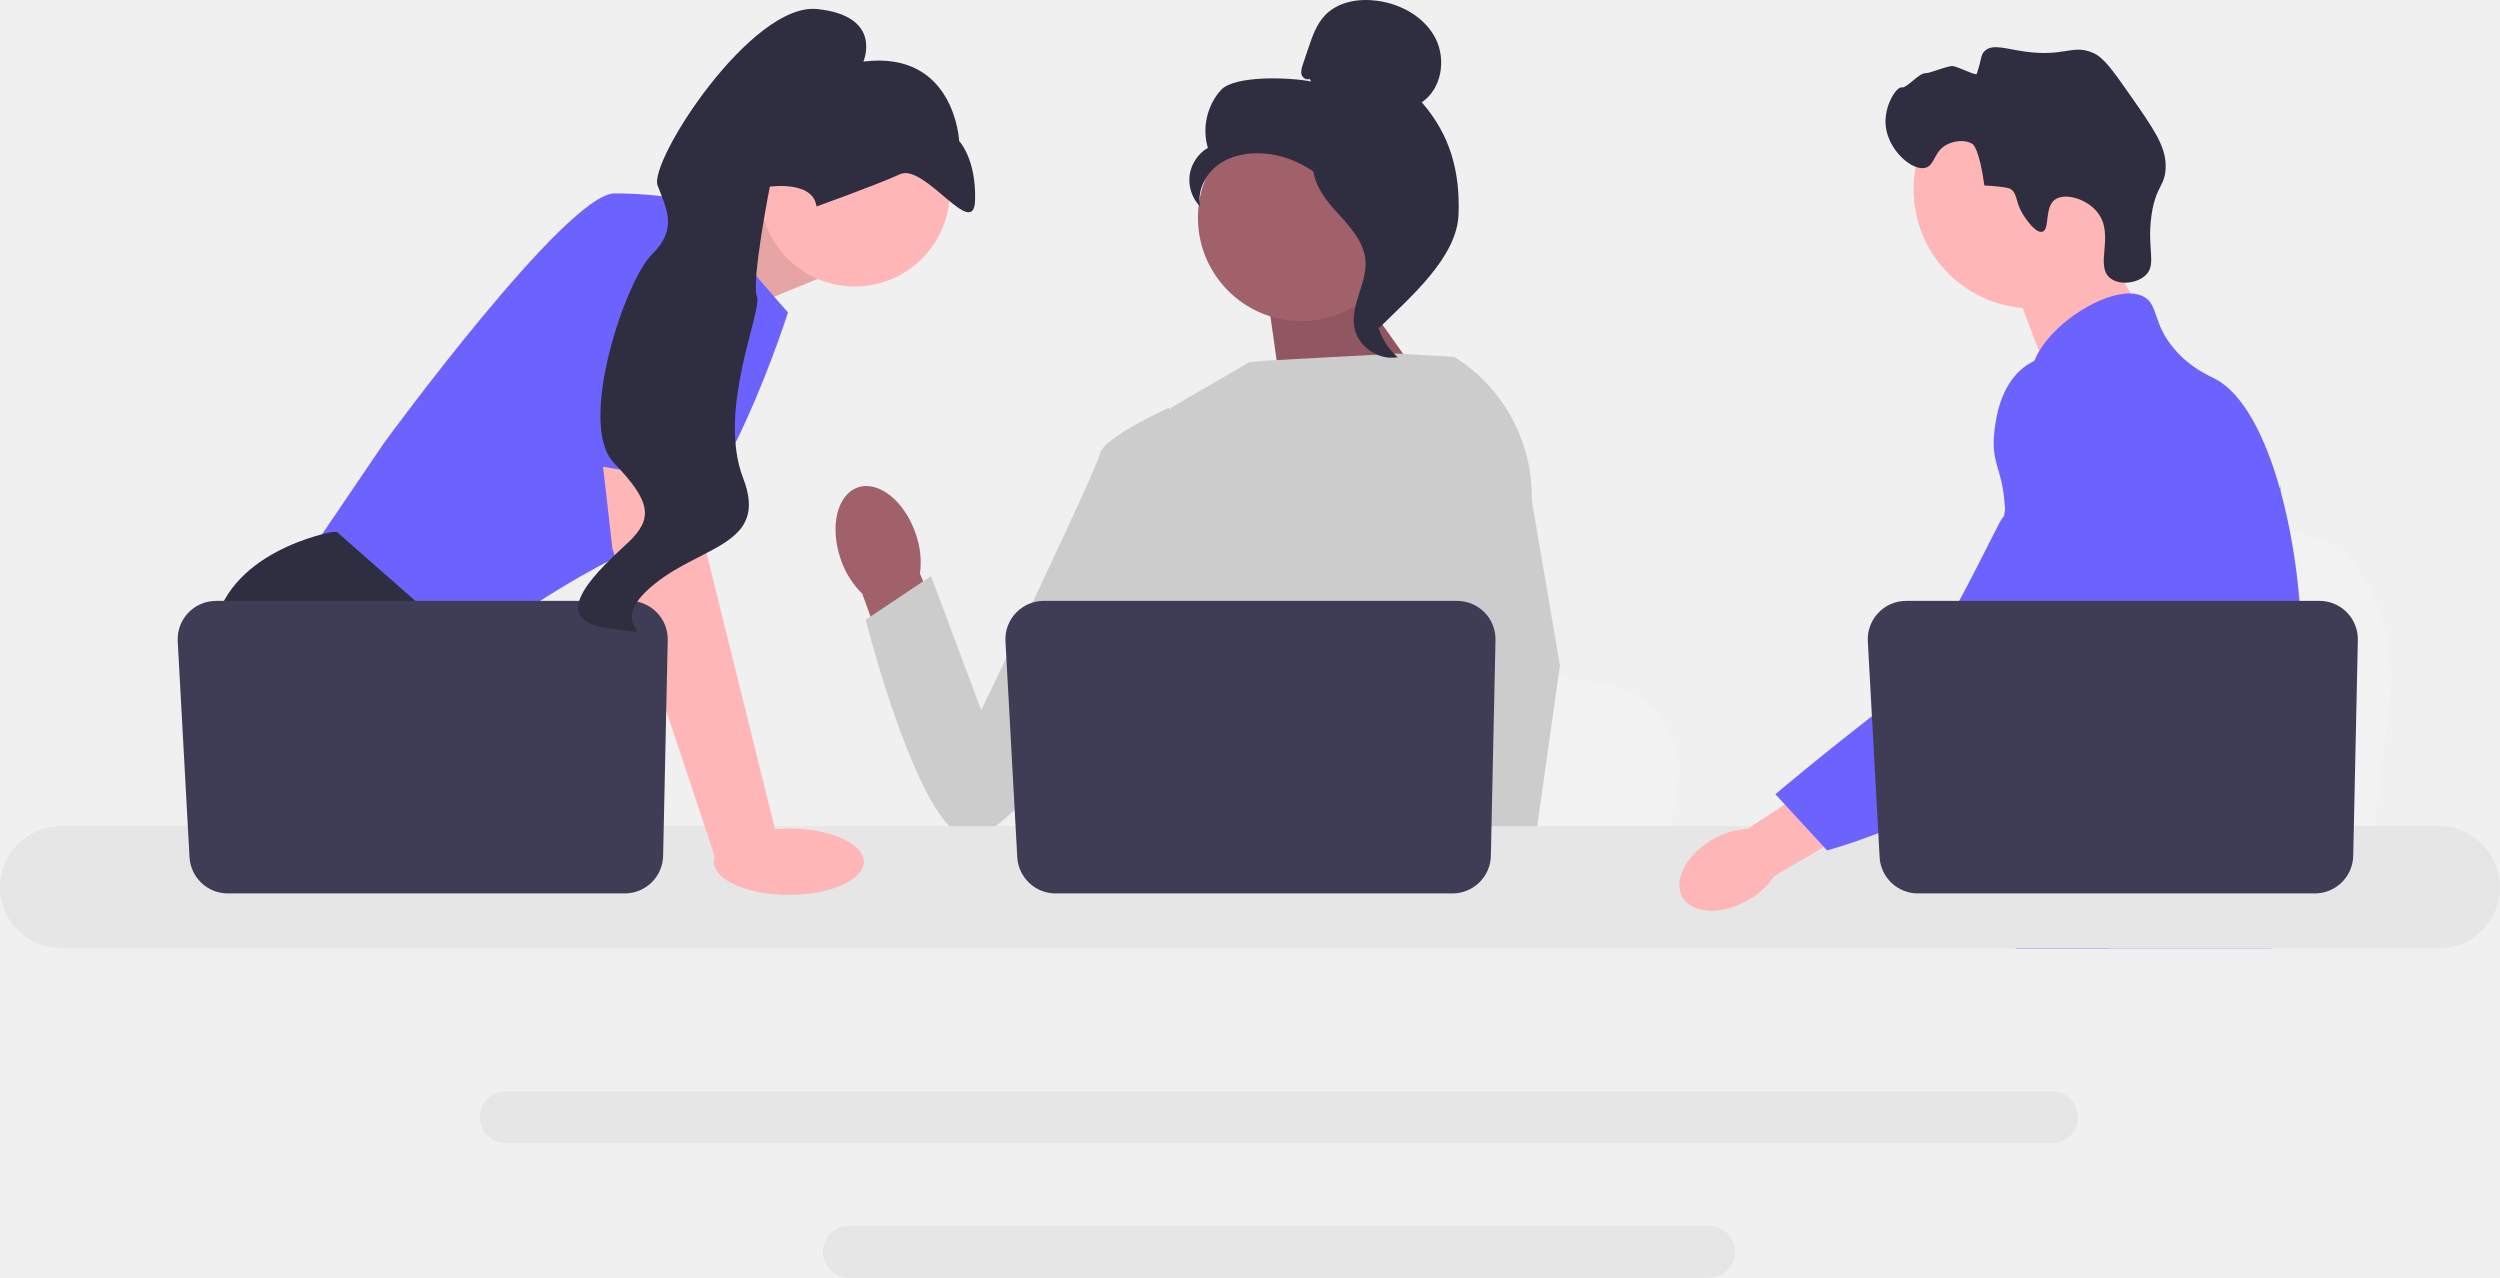
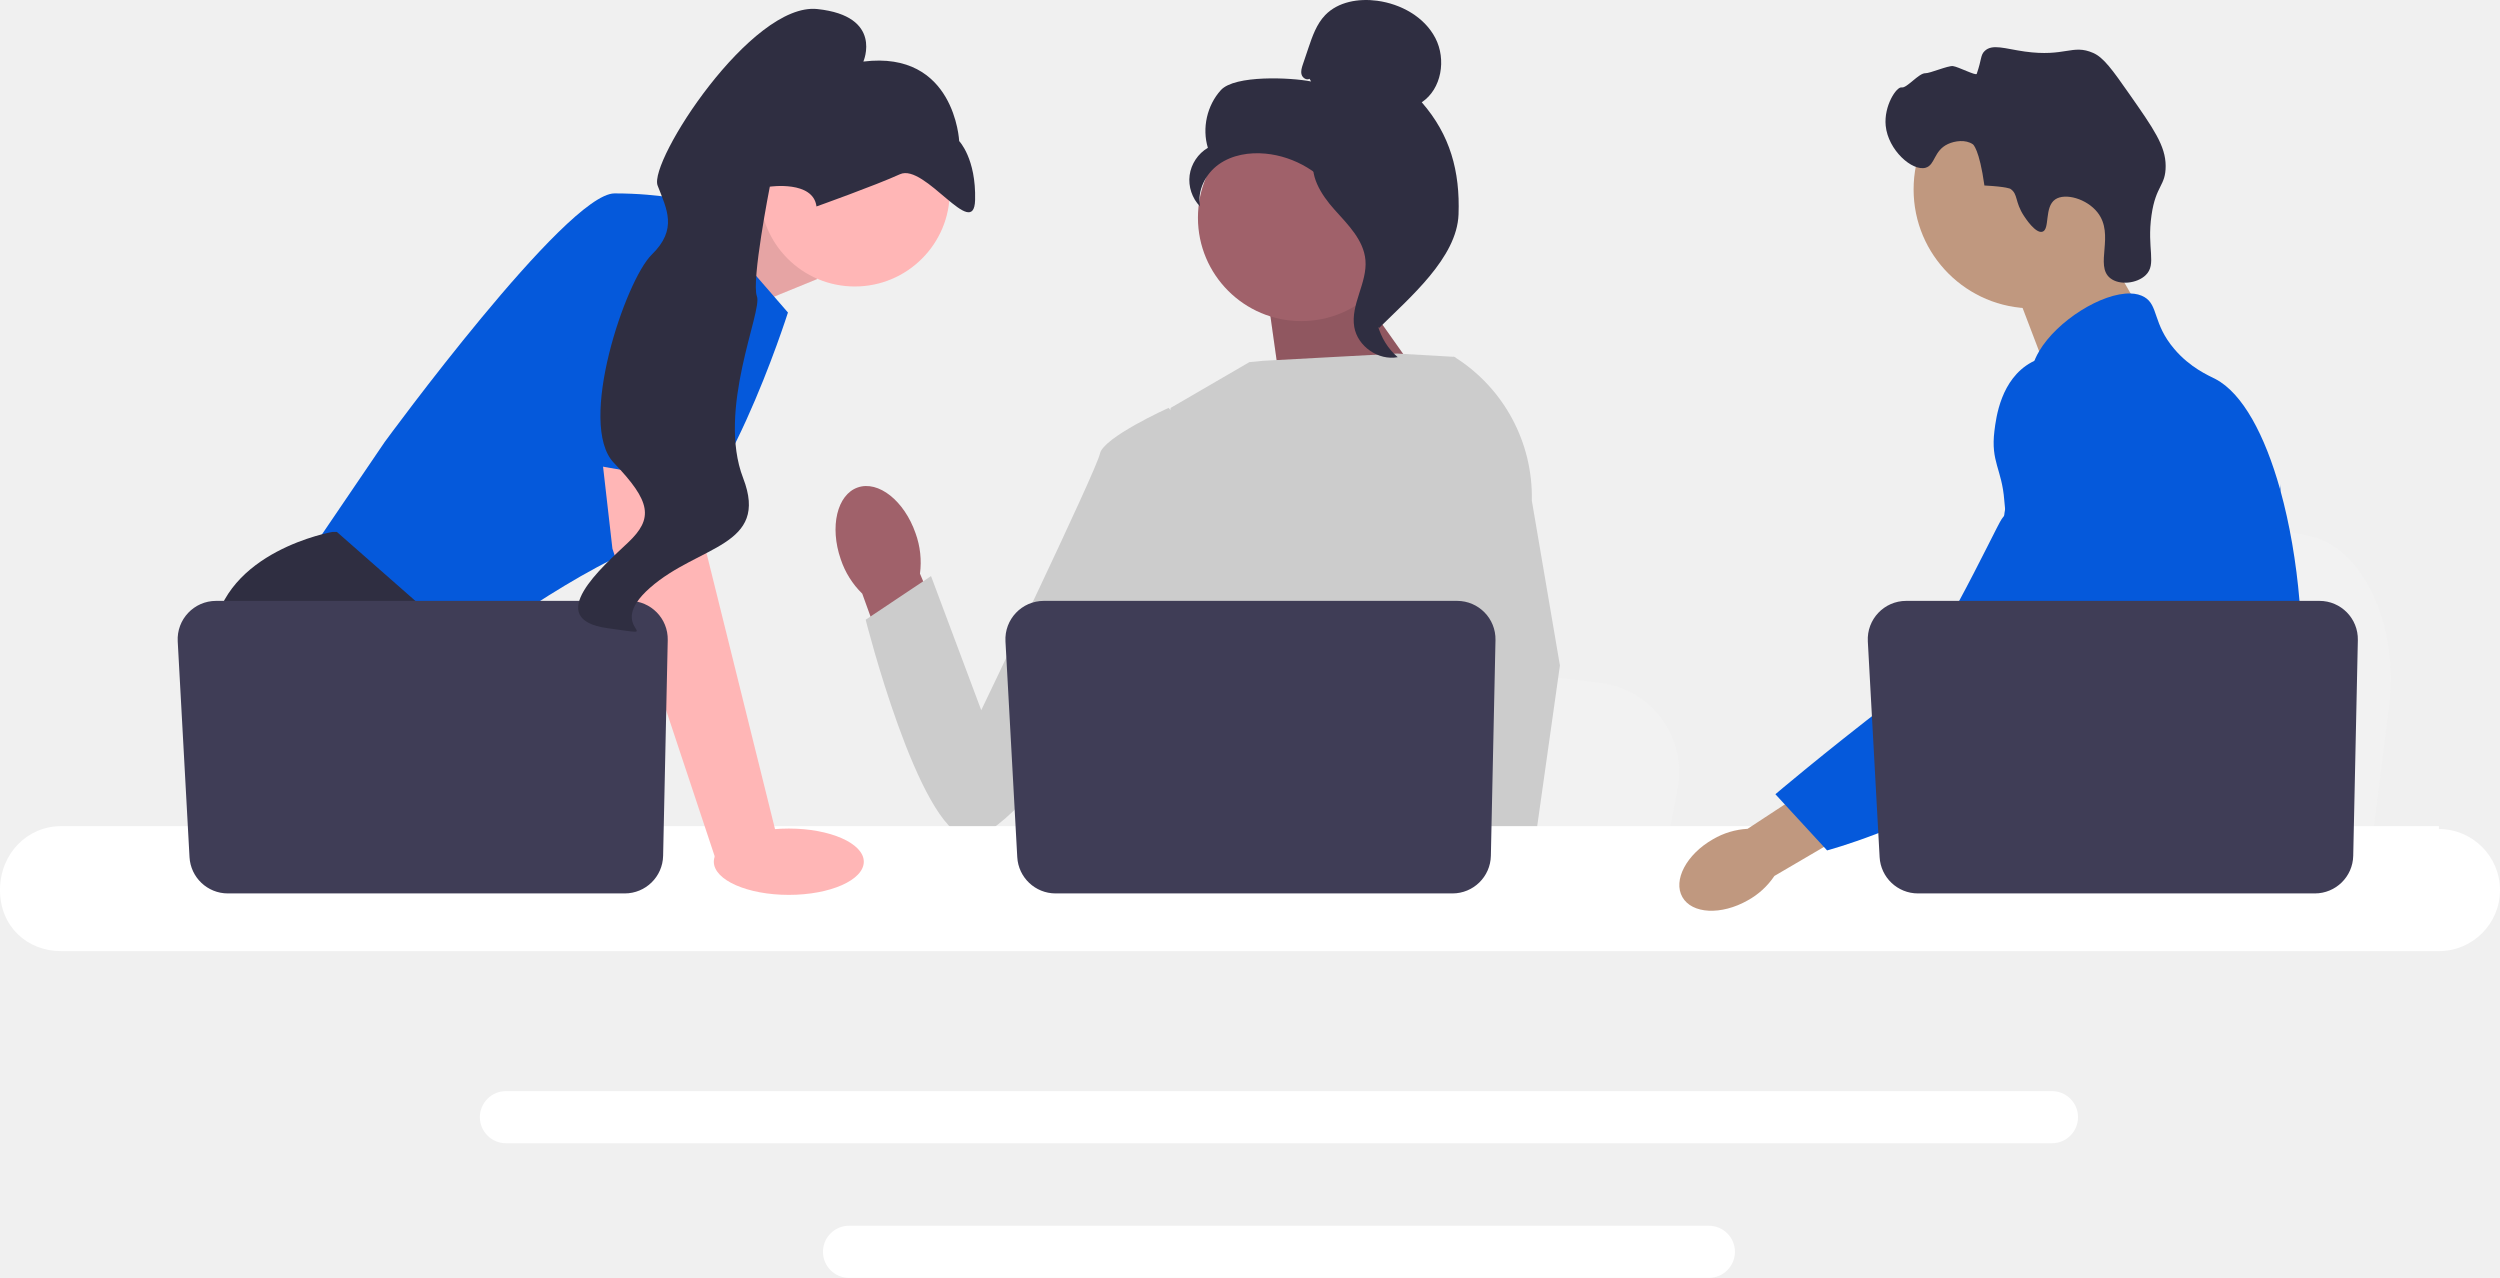
<svg xmlns="http://www.w3.org/2000/svg" width="866.81" height="443.068" viewBox="0 0 866.81 443.068">
-   <path d="M828.335,244.952l-2.715,21.622-6.739,53.704h-135.383c1.057-12.037,2.502-29.362,4.046-48.065,.152-1.868,.312-3.748,.464-5.639,3.872-47.014,8.108-100.216,8.108-100.216l17.799,3.316,34.532,6.421,14.071,2.615,37.681,7.017c18.787,3.491,31.71,30.693,28.135,59.226Z" fill="#f2f2f2" />
-   <polygon points="725.93 79.358 742.579 108.492 710.58 131.169 696.93 95.358 725.93 79.358" fill="#ffb6b6" />
-   <circle cx="704.735" cy="65.675" r="41.244" fill="#ffb6b6" />
-   <path d="M701.774,74.896c-3.275-4.984-1.99-7.591-4.731-9.423-0-0-1.103-.737-8.999-1.157h0c-1.768-12.724-3.975-14.267-3.975-14.267-2.543-1.778-6.318-1.201-8.666-.113-4.966,2.3-4.391,7.269-7.735,8.22-4.619,1.314-13.024-6.092-13.852-14.569-.675-6.915,3.78-13.631,5.547-13.276,1.752,.352,5.947-5.003,8.212-4.92,1.547,.056,7.867-2.691,9.567-2.476,1.857,.235,7.978,3.429,8.234,2.699,1.773-5.072,1.252-6.479,2.756-7.93,2.665-2.571,7.026-.781,13.866,.181,14.074,1.978,16.531-2.663,23.743,.483,3.644,1.589,6.692,5.874,12.641,14.38,8.319,11.895,12.479,17.842,12.506,24.779,.027,7.074-3.398,6.625-4.903,17.098-1.675,11.658,1.884,16.989-2.004,20.777-3.005,2.927-9.113,3.622-12.322,1.053-5.494-4.399,1.696-15.012-4.384-22.767-3.732-4.76-11.238-6.878-14.676-4.525-3.888,2.66-1.746,10.469-4.48,11.21-2.341,.634-5.772-4.588-6.343-5.457Z" fill="#2f2e41" />
-   <path d="M797.85,237.338c-1.15,19.67-5.72,25.88-7.32,49.11-.35,5.1-.56,11.02-.56,18.08,0,1.8,.01,3.54,.01,5.24,0,3.62-.069,7.04-.49,10.51-.319,2.77-.869,5.56-1.779,8.5h-88.83c-.01-.02-.01-.04-.021-.06-.52-2.26-.85-4.42-1.1-6.49-.08-.66-.15-1.31-.21-1.95-.08-.75-.15-1.49-.22-2.22-.271-2.91-.54-5.66-1.181-8.29-.859-3.63-2.42-7.05-5.62-10.35-1.31-1.35-2.619-2.4-3.899-3.32-.25-.17-.49-.34-.74-.51-3.54-2.43-6.89-4.18-9.79-9.14-.05-.07-.09-.15-.13-.22-.5-.87-1.8-3.15-2.74-6.19-.99-3.16-1.59-7.13-.51-11.19,2.57-9.62,12.09-10.58,19.87-20.3,.84-1.05,1.67-2.21,2.46-3.5,3.52-5.72,4.47-10.76,5.59-16.75,.18-.97,.34-1.93,.47-2.86,.101-.7,.19-1.39,.261-2.07,.619-5.71,.319-10.63-.41-15.03-2.38-14.41-9.4-23.33-4.44-36.26,1.561-4.06,3.771-7.11,6-9.72,4.72-5.53,9.57-9.12,8.73-16.26-.851-7.2-6.311-8.19-6.92-14.48-.311-3.18,.729-6.53,2.68-9.82v-.01c6.24-10.59,21.82-20.34,31.72-20.03,1.83,.05,3.45,.46,4.8,1.25,4.891,2.88,2.851,9.17,10.341,17.99,5.569,6.55,11.869,9.17,14.26,10.41,9.47,4.94,17.17,19.51,22.399,38.14,.04,.14,.08,.28,.12,.43,3.23,11.67,5.511,24.92,6.641,38.36,.479,5.69,.76,11.41,.819,17.07,.051,4.52-.05,8.44-.26,11.93Z" fill="#6c63ff" />
-   <g>
-     <polygon points="731.331 304.728 729.52 309.768 728.38 312.927 725.74 320.278 722.68 328.778 703.01 328.778 706.31 320.278 707.84 316.318 710.38 309.768 714.64 298.768 731.331 304.728" fill="#ffb6b6" />
-     <path d="M790.84,167.827c-.05,.65-.12,1.37-.19,2.15-.779,7.94-2.62,22.15-5.31,38.36-1.42,8.55-3.08,17.66-4.95,26.71-4.02,19.53-9.02,38.76-14.67,51.4-1.01,2.28-2.05,4.34-3.11,6.16-.81,1.39-1.66,2.76-2.55,4.11-2.88,4.43-6.11,8.63-9.46,12.55-.13,.17-.28,.33-.43,.5-.54,.64-1.101,1.27-1.66,1.9-2.74,3.09-5.54,5.97-8.25,8.61-3.3,3.22-6.48,6.07-9.33,8.5h-31.94l-.13-.06-4.6-2.04s1.31-1.54,3.5-4.45c.45-.59,.93-1.24,1.45-1.95,.64-.87,1.33-1.83,2.069-2.87,1.54-2.18,3.29-4.74,5.17-7.64,3.641-5.61,7.79-12.51,11.98-20.5,.48-.93,.97-1.87,1.46-2.82,.01-.03,.03-.06,.04-.09,.83-1.62,1.65-3.29,2.47-4.99,6.95-14.46,8.94-26.46,9.511-30.35,.8-5.5,1.909-13.19,1.609-21.65-.2-5.58-1.01-11.48-2.939-17.34v-.01c-.4-1.23-.851-2.46-1.36-3.68-.91-2.19-1.99-4.35-3.271-6.48-5.649-9.38-10.239-9.77-13.89-19.99-1.08-3.03-3.53-9.87-2.78-17.09v-.01c.091-.89,.24-1.79,.44-2.69v-.01c.05-.25,.12-.51,.19-.76,.569-2.21,1.51-4.4,2.939-6.48,2.79-4.04,6.6-6.44,10.01-7.87l.011-.01c3.939-1.64,7.34-1.99,8-2.05,14.609-1.3,25.939,10.98,32.13,17.69,2.39,2.59,4.58,4.76,6.58,6.53,15.569,13.9,19.84,5.02,20.949,.43,.17-.71,.261-1.32,.311-1.72Z" fill="#6c63ff" />
-     <path d="M790.89,167.308c0,.05-.01,.22-.05,.5,.02-.15,.03-.3,.04-.44,0-.03,0-.05,.01-.06Z" fill="#6c63ff" />
-   </g>
-   <path d="M711.47,378.318H175.42c-4.98,0-9.04,4.05-9.04,9.03,0,4.99,4.06,9.04,9.04,9.04H711.47c4.979,0,9.03-4.05,9.03-9.04,0-4.98-4.051-9.03-9.03-9.03Z" fill="#e6e6e6" />
-   <path d="M592.51,424.998H294.37c-4.98,0-9.03,4.05-9.03,9.03s4.05,9.04,9.03,9.04h298.14c4.98,0,9.04-4.06,9.04-9.04s-4.06-9.03-9.04-9.03Z" fill="#e6e6e6" />
-   <polygon points="235.069 81.275 268.853 67.057 283.344 96.762 247.842 111.253 235.069 81.275" fill="#ffb6b6" />
-   <polygon points="235.069 81.275 268.853 67.057 283.344 96.762 247.842 111.253 235.069 81.275" opacity=".1" />
-   <path d="M239.872,69.955l33.328,38.4s-23.185,73.177-46.369,79.698-65.932,38.4-65.932,38.4l-53.615-34.777,26.083-38.4s63.034-86.218,79.698-86.218c16.664,0,26.807,2.898,26.807,2.898Z" fill="#6c63ff" />
-   <path d="M194.843,320.278H117.261l-4.905-6.557-20.026-26.771-4.608-6.158s-17.389-31.879-13.766-60.86c3.623-28.981,41.298-35.502,41.298-35.502h1.55l46.123,40.53-2.753,37.719,14.606,24.272,20.062,33.328Z" fill="#2f2e41" />
-   <polygon points="133.15 320.278 112.356 320.278 112.356 289.486 133.15 320.278" fill="#2f2e41" />
-   <path d="M581.644,273.532l-2.587,13.418-6.419,33.328h-128.958c1.007-7.47,2.384-18.222,3.854-29.829,.145-1.159,.297-2.326,.442-3.499,3.688-29.177,7.723-62.193,7.723-62.193l16.954,2.058,32.893,3.985,13.404,1.623,35.893,4.354c17.896,2.166,30.205,19.048,26.8,36.755Z" fill="#f2f2f2" />
-   <path d="M764.144,320.278h-69.945c1.065-1.253,1.666-1.978,1.666-1.978l20.968-3.463,43.203-7.129s1.971,5.093,4.108,12.571Z" fill="#2f2e41" />
-   <polygon points="467.455 95.766 497.873 138.784 444.814 140.369 439.119 99.942 467.455 95.766" fill="#a0616a" />
-   <polygon points="467.455 95.766 497.873 138.784 444.814 140.369 439.119 99.942 467.455 95.766" opacity=".1" />
-   <path id="uuid-ae755ff6-bb09-410e-86b1-7d1b81a37005-118" d="M317.446,184.896c-3.903-11.259-12.876-18.372-20.041-15.887-7.165,2.485-9.808,13.625-5.902,24.888,1.499,4.52,4.058,8.616,7.464,11.945l17.14,47.497,22.117-8.518-19.245-45.919c.615-4.724,.089-9.526-1.533-14.005Z" fill="#a0616a" />
-   <path d="M523.347,162.977l-.042,43.841-4.079,16.193-8.39,33.306-6.108,30.633-4.55,22.822-1.623,8.151c-1.224,.819-2.442,1.601-3.659,2.355h-105.976c-6.021-3.615-9.39-6.427-9.39-6.427,0,0,1.666-1.565,3.572-4.079,3.217-4.246,7.108-11.201,4.724-17.845-.5-1.391-.63-3.086-.478-4.977,.971-12.476,14.056-33.574,14.056-33.574l-2.71-31.314-1.188-13.722,8.378-66.91,27.307-15.874,4.714-.456,46.536-2.514,19.234,1.108,.877,.239,18.794,39.045Z" fill="#ccc" />
-   <g>
-     <polygon points="525.414 320.278 502.229 320.278 501.208 309.772 501.186 309.562 507.75 309.113 524.827 307.947 525.124 314.235 525.356 319.061 525.414 320.278" fill="#ffb6b6" />
-     <path d="M531.121,173.576l9.739,57.143-7.948,56.23-1.239,8.752-2.188,15.454-.674,4.753,.022,.514,.167,3.855h-27.532l-1.014-10.506-.087-.942-2.072-21.518-.036-.362-4.398-45.63,8.622-32.98,.638-2.427v-.007l3.751-56.469-2.905-25.663-.029-.239c.058,.036,.109,.073,.167,.109,.152,.094,.304,.188,.449,.29,16.925,10.737,27.01,29.575,26.568,49.644Z" fill="#ccc" />
-   </g>
-   <path d="M415.748,152.379l-10.587-10.951s-22.664,10.218-23.794,15.886c-1.13,5.669-41.146,88.926-41.146,88.926l-17.41-46.499-22.662,15.13s18.184,72.192,35.19,75.581,74.002-85.446,74.002-85.446l6.408-52.628Z" fill="#ccc" />
-   <path d="M845.64,286.447H21.16c-11.67,0-21.16,9.5-21.16,21.17s9.49,21.16,21.16,21.16H845.64c11.67,0,21.17-9.49,21.17-21.16s-9.5-21.17-21.17-21.17Z" fill="#e6e6e6" />
-   <path d="M518.522,221.94l-1.603,74.802c-.155,7.241-6.07,13.03-13.312,13.03h-137.603c-7.071,0-12.91-5.528-13.296-12.589l-4.089-74.802c-.417-7.628,5.656-14.042,13.296-14.042h143.295c7.466,0,13.472,6.137,13.312,13.601Z" fill="#3f3d56" />
+   <path d="m828.335 244.952-2.715 21.622-6.74 53.704H683.498c1.057-12.037 2.502-29.362 4.046-48.065.152-1.868.312-3.748.464-5.639 3.872-47.014 8.108-100.216 8.108-100.216l17.799 3.315 34.532 6.422 14.071 2.615 37.682 7.016c18.787 3.49 31.71 30.693 28.135 59.226Z" fill="#f2f2f2" />
+   <path fill="#C0987F" d="m725.93 79.358 16.649 29.133-31.999 22.678-13.65-35.811 29-16z" />
+   <circle cx="704.735" cy="65.675" r="41.244" fill="#C0987F" />
+   <path d="M701.774 74.896c-3.275-4.984-1.99-7.591-4.731-9.423 0 0-1.104-.737-9-1.157-1.768-12.724-3.974-14.267-3.975-14.267-2.543-1.779-6.318-1.2-8.666-.113-4.966 2.3-4.39 7.27-7.735 8.22-4.619 1.314-13.024-6.091-13.852-14.569-.675-6.915 3.78-13.631 5.547-13.276 1.752.352 5.947-5.003 8.212-4.92 1.547.056 7.867-2.69 9.567-2.476 1.857.235 7.978 3.43 8.233 2.7 1.773-5.073 1.252-6.48 2.756-7.93 2.666-2.572 7.026-.782 13.867.18 14.074 1.977 16.53-2.663 23.743.482 3.644 1.59 6.692 5.874 12.641 14.38 8.32 11.895 12.479 17.843 12.506 24.78.027 7.074-3.399 6.625-4.904 17.098-1.675 11.658 1.884 16.989-2.004 20.776-3.005 2.928-9.113 3.623-12.322 1.053-5.494-4.398 1.696-15.012-4.384-22.766-3.732-4.76-11.238-6.878-14.676-4.525-3.888 2.66-1.746 10.469-4.48 11.21-2.341.634-5.772-4.589-6.343-5.457Z" fill="#2f2e41" />
+   <path d="M797.85 237.338c-1.15 19.67-5.72 25.88-7.32 49.11-.35 5.1-.56 11.02-.56 18.08 0 1.8.01 3.54.01 5.24 0 3.62-.07 7.04-.49 10.51a46.33 46.33 0 0 1-1.78 8.5h-88.83c-.01-.02-.01-.04-.02-.06-.52-2.26-.85-4.42-1.1-6.49-.08-.66-.15-1.31-.21-1.95-.08-.75-.15-1.49-.22-2.22-.27-2.91-.54-5.66-1.18-8.29-.86-3.63-2.42-7.05-5.62-10.35-1.31-1.35-2.62-2.4-3.9-3.32-.25-.17-.49-.34-.74-.51-3.54-2.43-6.89-4.18-9.79-9.14-.05-.07-.09-.15-.13-.22-.5-.87-1.8-3.15-2.74-6.19-.99-3.16-1.59-7.13-.51-11.19 2.57-9.62 12.09-10.58 19.87-20.3.84-1.05 1.67-2.21 2.46-3.5 3.52-5.72 4.47-10.76 5.59-16.75a65.344 65.344 0 0 0 .73-4.93c.62-5.71.32-10.63-.41-15.03-2.38-14.41-9.4-23.33-4.44-36.26 1.56-4.06 3.77-7.11 6-9.72 4.72-5.53 9.57-9.12 8.73-16.26-.85-7.2-6.31-8.19-6.92-14.48-.31-3.18.73-6.53 2.68-9.82v-.01c6.24-10.59 21.82-20.34 31.72-20.03 1.83.05 3.45.46 4.8 1.25 4.89 2.88 2.85 9.17 10.34 17.99 5.57 6.55 11.87 9.17 14.26 10.41 9.47 4.94 17.17 19.51 22.4 38.14.04.14.08.28.12.43 3.23 11.67 5.51 24.92 6.64 38.36.48 5.69.76 11.41.82 17.07.05 4.52-.05 8.44-.26 11.93Z" fill="#0559DB" />
+   <path fill="#ffb6b6" d="m731.33 304.728-1.81 5.04-1.14 3.16-2.64 7.35-3.06 8.5h-19.67l3.3-8.5 1.53-3.96 2.54-6.55 4.26-11 16.69 5.96z" />
+   <path d="M790.84 167.827c-.05.65-.12 1.37-.19 2.15-.78 7.94-2.62 22.15-5.31 38.36-1.42 8.55-3.08 17.66-4.95 26.71-4.02 19.53-9.02 38.76-14.67 51.4-1.01 2.28-2.05 4.34-3.11 6.16a87.57 87.57 0 0 1-2.55 4.11c-2.88 4.43-6.11 8.63-9.46 12.55-.13.17-.28.33-.43.5-.54.64-1.1 1.27-1.66 1.9-2.74 3.09-5.54 5.97-8.25 8.61-3.3 3.22-6.48 6.07-9.33 8.5h-31.94l-.13-.06-4.6-2.04s1.31-1.54 3.5-4.45c.45-.59.93-1.24 1.45-1.95.64-.87 1.33-1.83 2.07-2.87a231.2 231.2 0 0 0 5.17-7.64 257.63 257.63 0 0 0 11.98-20.5c.48-.93.97-1.87 1.46-2.82.01-.03.03-.06.04-.09.83-1.62 1.65-3.29 2.47-4.99 6.95-14.46 8.94-26.46 9.51-30.35.8-5.5 1.91-13.19 1.61-21.65-.2-5.58-1.01-11.48-2.94-17.34v-.01a49.188 49.188 0 0 0-4.63-10.16c-5.65-9.38-10.24-9.77-13.89-19.99-1.08-3.03-3.53-9.87-2.78-17.09v-.01c.09-.89.24-1.79.44-2.69v-.01c.05-.25.12-.51.19-.76.57-2.21 1.51-4.4 2.94-6.48 2.79-4.04 6.6-6.44 10.01-7.87l.01-.01c3.94-1.64 7.34-1.99 8-2.05 14.61-1.3 25.94 10.98 32.13 17.69 2.39 2.59 4.58 4.76 6.58 6.53 15.57 13.9 19.84 5.02 20.95.43.17-.71.26-1.32.31-1.72Zm.05-.519c0 .05-.01.22-.05.5.02-.15.03-.3.04-.44 0-.03 0-.05.01-.06Z" fill="#0559DB" />
+   <path d="M711.47 378.318H175.42c-4.98 0-9.04 4.05-9.04 9.03 0 4.99 4.06 9.04 9.04 9.04h536.05c4.98 0 9.03-4.05 9.03-9.04 0-4.98-4.05-9.03-9.03-9.03Zm-118.96 46.68H294.37c-4.98 0-9.03 4.05-9.03 9.03s4.05 9.04 9.03 9.04h298.14c4.98 0 9.04-4.06 9.04-9.04s-4.06-9.03-9.04-9.03Z" fill="#ffffff" />
+   <path fill="#ffb6b6" d="m235.07 81.275 33.783-14.218 14.49 29.705-35.501 14.49-12.773-29.977z" />
+   <path opacity=".1" d="m235.07 81.275 33.783-14.218 14.49 29.705-35.501 14.49-12.773-29.977z" />
+   <path d="m239.872 69.955 33.328 38.4s-23.185 73.177-46.37 79.697-65.93 38.4-65.93 38.4l-53.616-34.777 26.083-38.4s63.034-86.218 79.698-86.218c16.664 0 26.807 2.898 26.807 2.898Z" fill="#0559DB" />
+   <path d="M194.843 320.278h-77.582l-4.905-6.557L92.33 286.95l-4.608-6.159s-17.388-31.879-13.766-60.86c3.623-28.98 41.298-35.501 41.298-35.501h1.55l46.124 40.53-2.753 37.718 14.606 24.272 20.062 33.328Z" fill="#2f2e41" />
+   <path fill="#2f2e41" d="M133.15 320.278h-20.794v-30.792l20.794 30.792z" />
+   <path d="m581.644 273.532-2.586 13.418-6.42 33.328H443.681c1.007-7.47 2.383-18.222 3.854-29.829.145-1.159.297-2.325.442-3.5 3.688-29.176 7.723-62.192 7.723-62.192l16.954 2.057 32.893 3.985 13.404 1.623 35.893 4.355c17.896 2.166 30.205 19.047 26.8 36.755Z" fill="#f2f2f2" />
+   <path d="M764.144 320.278H694.2c1.065-1.254 1.666-1.978 1.666-1.978l20.968-3.463 43.203-7.13s1.971 5.094 4.108 12.57Z" fill="#2f2e41" />
+   <path fill="#a0616a" d="m467.455 95.766 30.418 43.018-53.06 1.585-5.694-40.427 28.336-4.176z" />
+   <path opacity=".1" d="m467.455 95.766 30.418 43.018-53.06 1.585-5.694-40.427 28.336-4.176z" />
+   <path d="M317.446 184.896c-3.903-11.259-12.876-18.371-20.041-15.886-7.165 2.485-9.808 13.625-5.902 24.888a29.822 29.822 0 0 0 7.464 11.944l17.14 47.497 22.117-8.518-19.245-45.92c.615-4.723.09-9.526-1.533-14.005Z" fill="#a0616a" />
+   <path d="m523.347 162.977-.041 43.84-4.08 16.194-8.39 33.306-6.107 30.633-4.55 22.822-1.623 8.151a124.135 124.135 0 0 1-3.659 2.355H388.921c-6.02-3.615-9.39-6.427-9.39-6.427s1.667-1.565 3.572-4.079c3.217-4.245 7.108-11.2 4.724-17.845-.5-1.39-.63-3.086-.478-4.977.97-12.476 14.056-33.575 14.056-33.575l-2.71-31.314-1.188-13.722 8.377-66.91 27.308-15.874 4.714-.456 46.536-2.514 19.235 1.108.876.24 18.794 39.044Z" fill="#ccc" />
+   <path fill="#ffb6b6" d="M525.414 320.278h-23.185l-1.021-10.506-.022-.21 6.564-.449 17.077-1.166.297 6.288.232 4.826.058 1.217z" />
+   <path d="m531.121 173.576 9.74 57.144-7.948 56.23-1.24 8.752-2.187 15.454-.674 4.753.022.514.166 3.855h-27.53l-1.015-10.506-.087-.942-2.072-21.518-.036-.362-4.398-45.63 8.622-32.98.637-2.428v-.007l3.752-56.47-2.906-25.662-.029-.24c.058.037.11.073.167.11.152.093.304.188.45.29 16.924 10.737 27.01 29.574 26.567 49.643Zm-115.373-21.197-10.588-10.95s-22.664 10.217-23.794 15.885c-1.13 5.669-41.146 88.926-41.146 88.926l-17.41-46.499-22.662 15.13s18.184 72.192 35.19 75.581 74.001-85.446 74.001-85.446l6.409-52.627Z" fill="#ccc" />
+   <path d="M845.64 286.447H21.16c-11.67 0-21.16 9.5-21.16 22.17s9.49 21.16 21.16 21.16h824.48c11.67 0 21.17-9.49 21.17-21.16s-9.5-21.17-21.17-21.17Z" fill="#ffffff" />
+   <path d="m518.522 221.94-1.603 74.802c-.155 7.241-6.07 13.03-13.312 13.03H366.004c-7.071 0-12.91-5.527-13.295-12.588l-4.09-74.803c-.417-7.628 5.656-14.042 13.296-14.042H505.21c7.465 0 13.472 6.137 13.312 13.6Z" fill="#3f3d56" />
  <circle cx="296.385" cy="66.41" r="32.922" fill="#ffb6b6" />
-   <polygon points="241.321 152.551 244.944 191.675 269.578 290.935 248.296 298.394 212.34 190.226 207.374 146.755 241.321 152.551" fill="#ffb6b6" />
-   <path d="M231.522,221.94l-1.603,74.802c-.155,7.241-6.07,13.03-13.312,13.03H79.004c-7.071,0-12.91-5.528-13.296-12.589l-4.089-74.802c-.417-7.628,5.656-14.042,13.296-14.042H218.21c7.466,0,13.472,6.137,13.312,13.601Z" fill="#3f3d56" />
+   <path fill="#ffb6b6" d="m241.321 152.55 3.623 39.125 24.634 99.26-21.282 7.459-35.956-108.168-4.966-43.471 33.947 5.796z" />
+   <path d="m231.522 221.94-1.603 74.802c-.155 7.241-6.07 13.03-13.312 13.03H79.004c-7.071 0-12.91-5.527-13.295-12.588l-4.09-74.803c-.417-7.628 5.656-14.042 13.296-14.042H218.21c7.465 0 13.472 6.137 13.312 13.6Z" fill="#3f3d56" />
  <ellipse cx="273.5" cy="298.778" rx="26" ry="11.5" fill="#ffb6b6" />
-   <path d="M190.242,158.532l14.853-79.158s41.298-5.796,42.747,7.97-1.035,81.042-1.035,81.042l-56.564-9.853Z" fill="#6c63ff" />
-   <path d="M283.095,71.586s20.365-7.268,28.956-11.179c8.591-3.911,25.657,23.366,26.037,8.96,.38-14.406-5.518-20.447-5.518-20.447,0,0-1.473-31.515-33.223-27.575,0,0,6.984-15.767-15.941-18.205-22.925-2.438-58.589,52.921-55.395,61.194,3.194,8.273,7.023,15.113-2.039,23.959-9.062,8.846-26.03,58.769-13.12,72.203,12.91,13.434,13.758,19.264,4.912,27.621-8.846,8.358-29.754,26.53-7.147,29.685,22.607,3.155-2.068,.799,14.786-14.026,16.854-14.825,41.447-14.219,32.265-38.005-9.183-23.785,6.771-57.869,4.775-63.04-1.996-5.171,4.473-38.005,4.473-38.005,0,0,15.055-2.212,16.181,6.86Z" fill="#2f2e41" />
-   <g>
-     <circle cx="451.191" cy="75.499" r="35.838" fill="#a0616a" />
-     <path d="M454.051,27.317c-1.037,.605-2.426-.311-2.759-1.464-.333-1.154,.055-2.379,.439-3.516l1.934-5.727c1.371-4.062,2.827-8.266,5.797-11.357,4.483-4.666,11.607-5.853,18.02-4.993,8.236,1.104,16.362,5.564,20.191,12.939,3.829,7.375,2.199,17.665-4.72,22.266,9.862,11.303,13.3,23.901,12.757,38.892-.543,14.991-16.879,28.788-27.533,39.348-2.379-1.442-4.542-8.201-3.234-10.656,1.308-2.455-.566-5.3,1.054-7.561,1.62-2.262,2.976,1.34,1.338-.909-1.034-1.419,3.001-4.684,1.464-5.533-7.432-4.108-9.903-13.371-14.571-20.465-5.63-8.556-15.265-14.35-25.462-15.312-5.617-.53-11.55,.43-16.154,3.691-4.604,3.261-7.585,9.089-6.517,14.629-2.765-2.808-4.141-6.922-3.622-10.828,.519-3.906,2.922-7.518,6.325-9.506-2.069-6.841-.297-14.711,4.505-20.005,4.802-5.294,24.28-4.392,31.291-2.999l-.542-.93Z" fill="#2f2e41" />
-     <path d="M455.14,53.475c9.285,1.002,15.989,9.045,21.65,16.473,3.263,4.281,6.681,9.009,6.599,14.391-.083,5.441-3.721,10.109-5.46,15.265-2.842,8.429-.072,18.457,6.693,24.233-6.685,1.269-13.911-3.744-15.065-10.449-1.343-7.806,4.574-15.34,3.873-23.23-.617-6.951-6.095-12.301-10.752-17.498-4.657-5.197-9.03-12.094-6.888-18.735l-.65-.45Z" fill="#2f2e41" />
-   </g>
-   <g>
-     <path id="uuid-aec20554-f6ec-4c5b-9d97-717cd04239bf-119" d="M593.947,290.977c-9.197,5.231-13.952,14.216-10.623,20.069,3.33,5.852,13.483,6.355,22.683,1.121,3.703-2.04,6.864-4.938,9.218-8.45l38.687-22.656-11.019-17.928-36.969,24.238c-4.223,.228-8.331,1.465-11.978,3.607Z" fill="#ffb6b6" />
-     <path d="M724.935,124.841c-1.156-.458-11.3-4.3-20.561,.772-10.638,5.826-12.281,19.126-12.858,23.791-1.331,10.776,2.591,13.191,3.419,24.101,1.549,20.41,5.633-2.874-.889,6.442-2.258,3.225-25.317,53.198-38.034,62.986-24.733,19.037-40.439,32.444-40.439,32.444l17.93,19.477s28.333-7.549,53.376-23.81c25.688-16.68,38.532-25.02,48.469-41.335,.856-1.405,21.331-36.176,10.335-74.624-2.508-8.77-7.104-24.839-20.747-30.245Z" fill="#6c63ff" />
-   </g>
-   <path d="M817.522,221.94l-1.603,74.802c-.155,7.241-6.07,13.03-13.312,13.03h-137.603c-7.071,0-12.91-5.528-13.296-12.589l-4.089-74.802c-.417-7.628,5.656-14.042,13.296-14.042h143.295c7.466,0,13.472,6.137,13.312,13.601Z" fill="#3f3d56" />
+   <path d="m190.242 158.532 14.853-79.158s41.298-5.796 42.747 7.97-1.036 81.042-1.036 81.042l-56.564-9.854Z" fill="#0559DB" />
+   <path d="M283.095 71.586s20.366-7.268 28.956-11.18c8.59-3.91 25.657 23.367 26.037 8.961.38-14.406-5.518-20.447-5.518-20.447s-1.472-31.515-33.223-27.575c0 0 6.984-15.767-15.94-18.205-22.925-2.438-58.59 52.92-55.396 61.194 3.194 8.273 7.023 15.113-2.039 23.958-9.062 8.846-26.03 58.77-13.12 72.204 12.91 13.434 13.758 19.263 4.912 27.62-8.846 8.358-29.754 26.531-7.147 29.686 22.607 3.155-2.068.799 14.785-14.026 16.854-14.825 41.448-14.22 32.265-38.005-9.183-23.785 6.771-57.87 4.775-63.04-1.996-5.17 4.472-38.005 4.472-38.005s15.055-2.212 16.181 6.86Z" fill="#2f2e41" />
+   <circle cx="451.191" cy="75.499" r="35.838" fill="#a0616a" />
+   <path d="M454.051 27.317c-1.037.606-2.426-.31-2.758-1.464-.333-1.154.054-2.379.439-3.516l1.933-5.728c1.372-4.061 2.827-8.265 5.797-11.357C463.945.586 471.07-.6 477.482.26c8.236 1.104 16.362 5.564 20.192 12.939 3.83 7.374 2.199 17.664-4.72 22.266 9.861 11.303 13.299 23.9 12.756 38.891-.543 14.991-16.88 28.788-27.533 39.348-2.379-1.442-4.542-8.2-3.233-10.656 1.308-2.455-.567-5.3 1.054-7.562 1.62-2.261 2.976 1.34 1.338-.909-1.034-1.419 3-4.683 1.464-5.533-7.432-4.108-9.904-13.37-14.571-20.464-5.63-8.556-15.266-14.35-25.463-15.312-5.617-.53-11.55.43-16.154 3.69-4.604 3.262-7.585 9.09-6.517 14.63-2.765-2.808-4.142-6.923-3.622-10.829.519-3.906 2.922-7.518 6.324-9.506-2.068-6.842-.296-14.711 4.506-20.005 4.801-5.295 24.28-4.393 31.29-3l-.542-.93Z" fill="#2f2e41" />
+   <path d="M455.14 53.475c9.285 1.002 15.989 9.045 21.65 16.472 3.262 4.281 6.68 9.009 6.598 14.391-.083 5.441-3.72 10.109-5.46 15.265-2.841 8.43-.072 18.458 6.694 24.233-6.685 1.269-13.912-3.743-15.066-10.449-1.343-7.806 4.574-15.34 3.874-23.23-.618-6.95-6.096-12.3-10.752-17.497-4.657-5.198-9.03-12.094-6.888-18.736l-.65-.45Z" fill="#2f2e41" />
+   <path d="M593.947 290.977c-9.196 5.231-13.952 14.217-10.622 20.069 3.33 5.852 13.483 6.355 22.682 1.12a26.479 26.479 0 0 0 9.219-8.45l38.687-22.655-11.019-17.929-36.968 24.238a26.48 26.48 0 0 0-11.979 3.607Z" fill="#C0987F" />
+   <path d="M724.935 124.84c-1.156-.457-11.3-4.299-20.562.773-10.638 5.826-12.281 19.126-12.857 23.791-1.332 10.776 2.59 13.192 3.418 24.101 1.55 20.41 5.634-2.874-.89 6.443-2.257 3.224-25.316 53.198-38.034 62.986-24.733 19.037-40.439 32.444-40.439 32.444l17.93 19.478s28.334-7.55 53.377-23.81c25.688-16.68 38.532-25.02 48.469-41.336.856-1.405 21.331-36.176 10.335-74.624-2.508-8.77-7.104-24.839-20.747-30.245Z" fill="#0559DB" />
+   <path d="m817.522 221.94-1.603 74.802c-.155 7.241-6.07 13.03-13.312 13.03H665.004c-7.071 0-12.91-5.527-13.295-12.588l-4.09-74.803c-.417-7.628 5.656-14.042 13.296-14.042H804.21c7.465 0 13.472 6.137 13.312 13.6Z" fill="#3f3d56" />
</svg>
